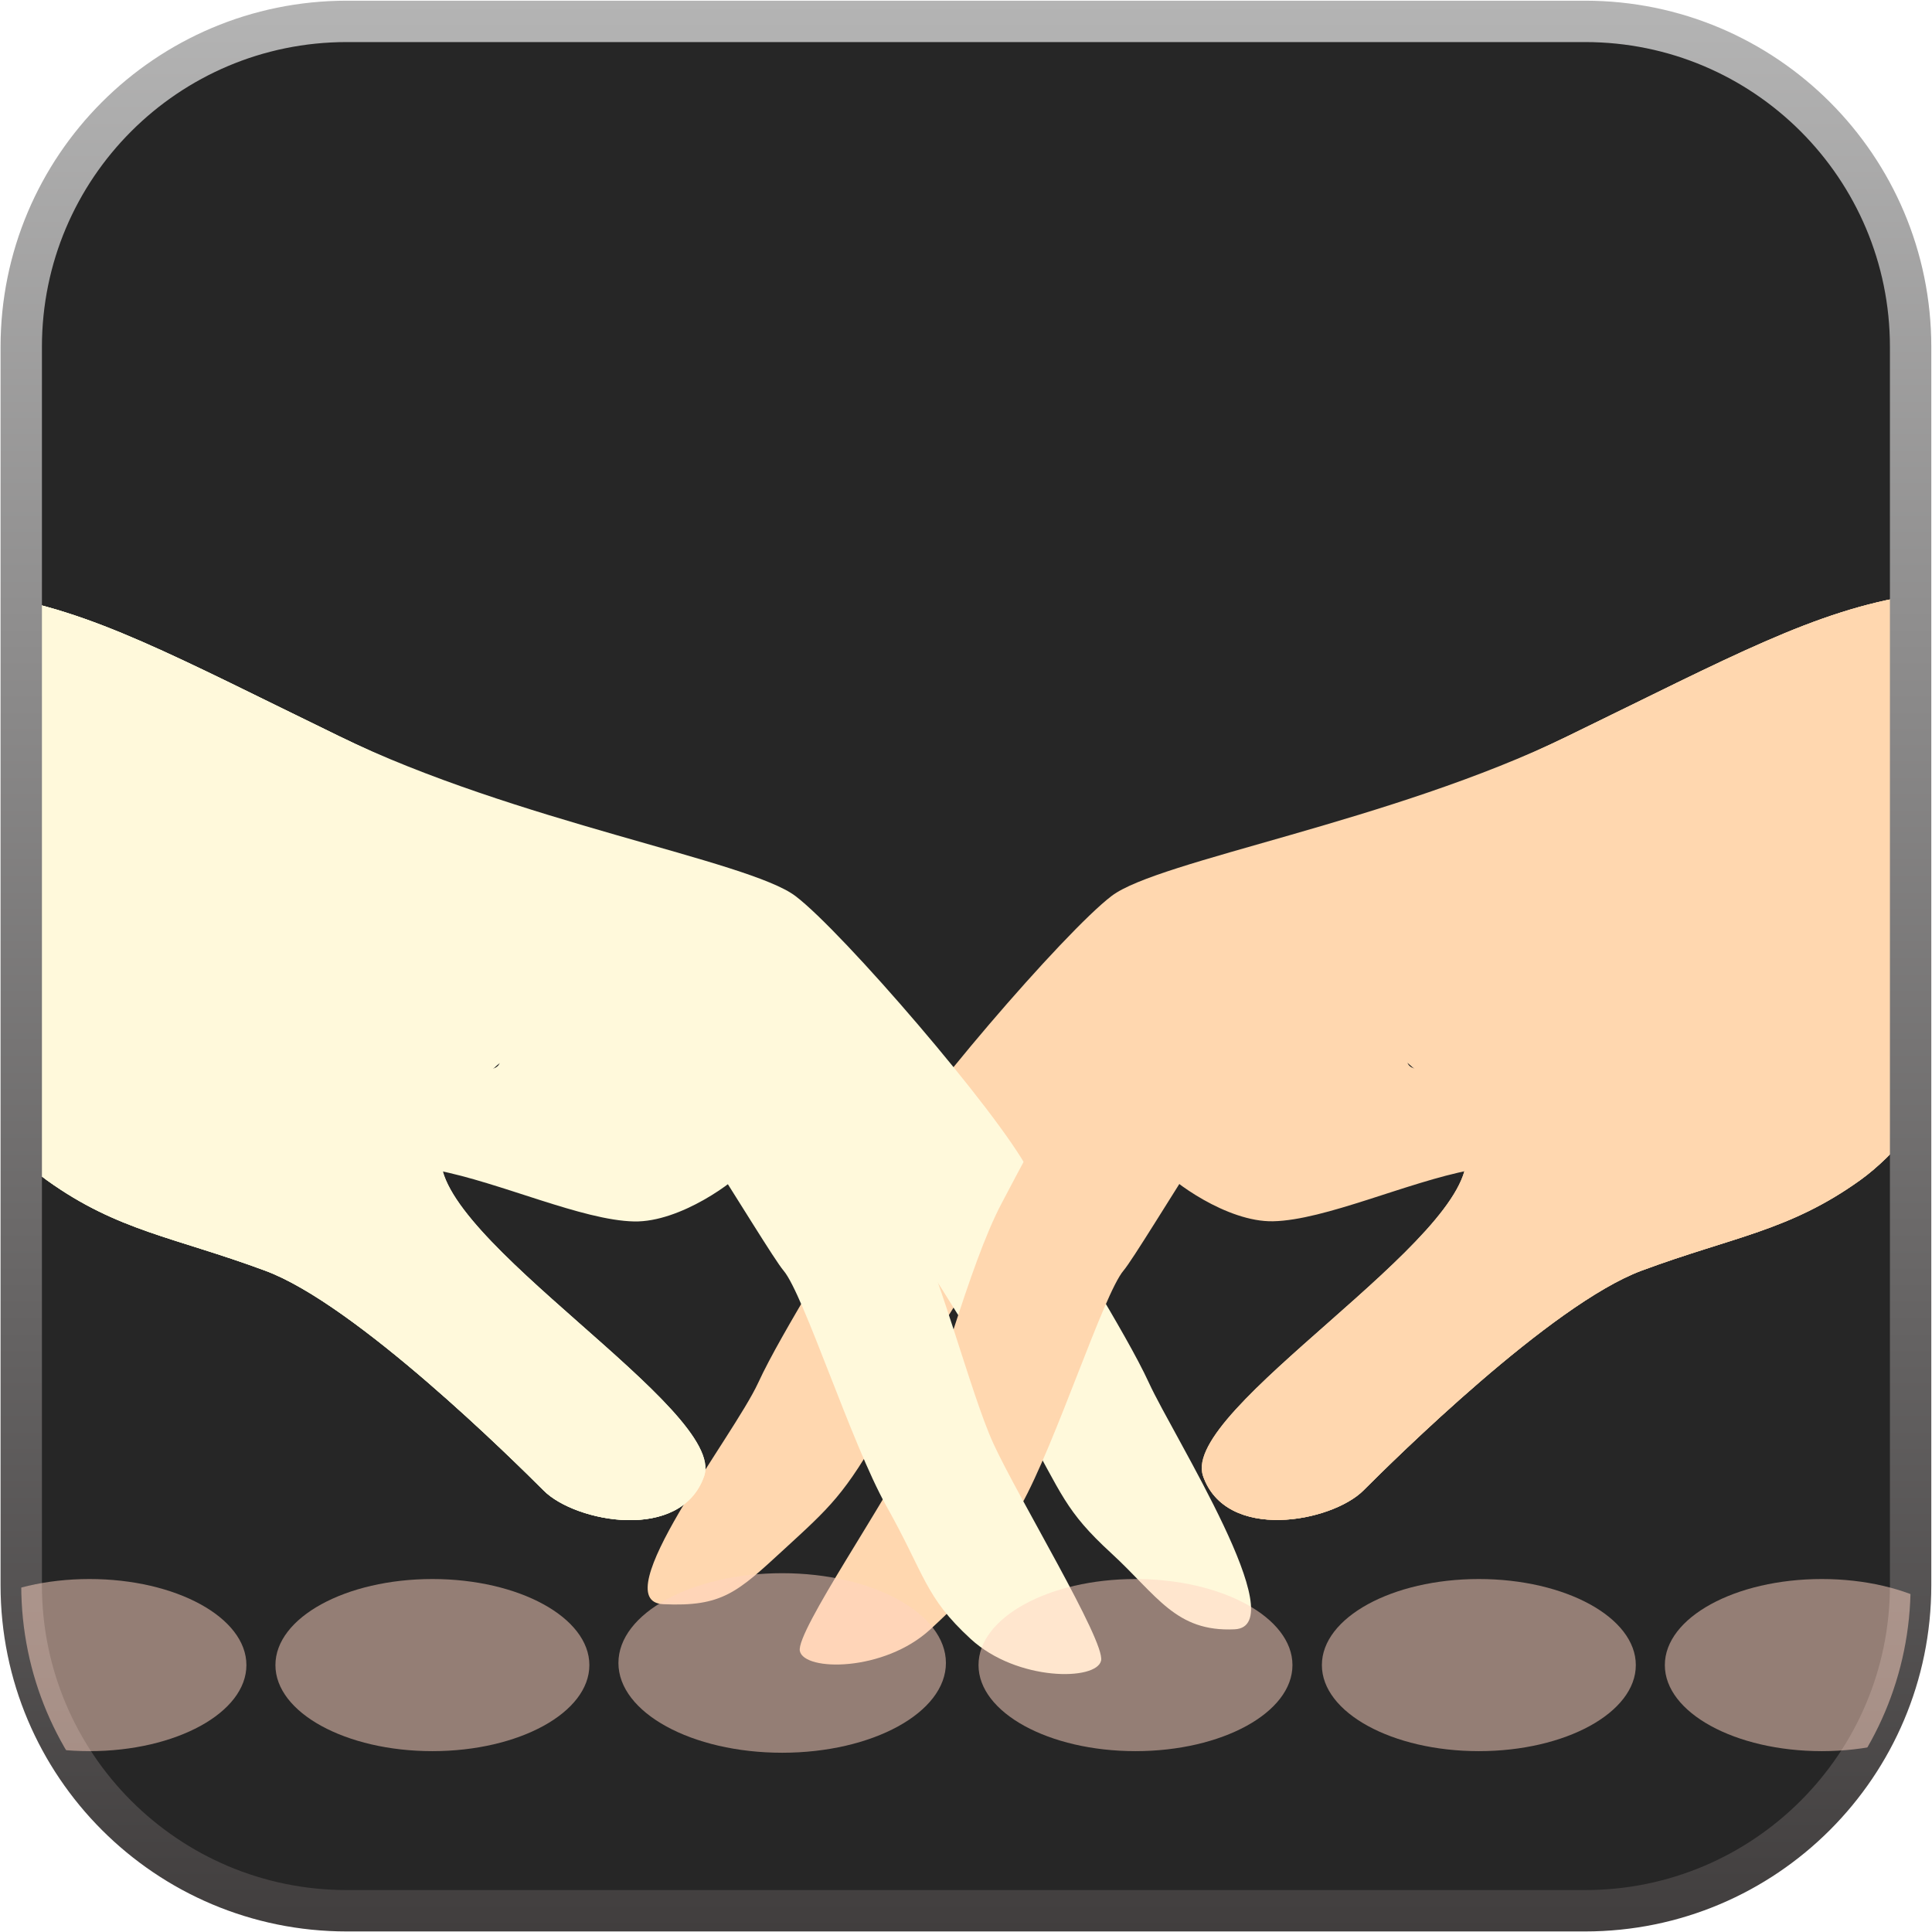
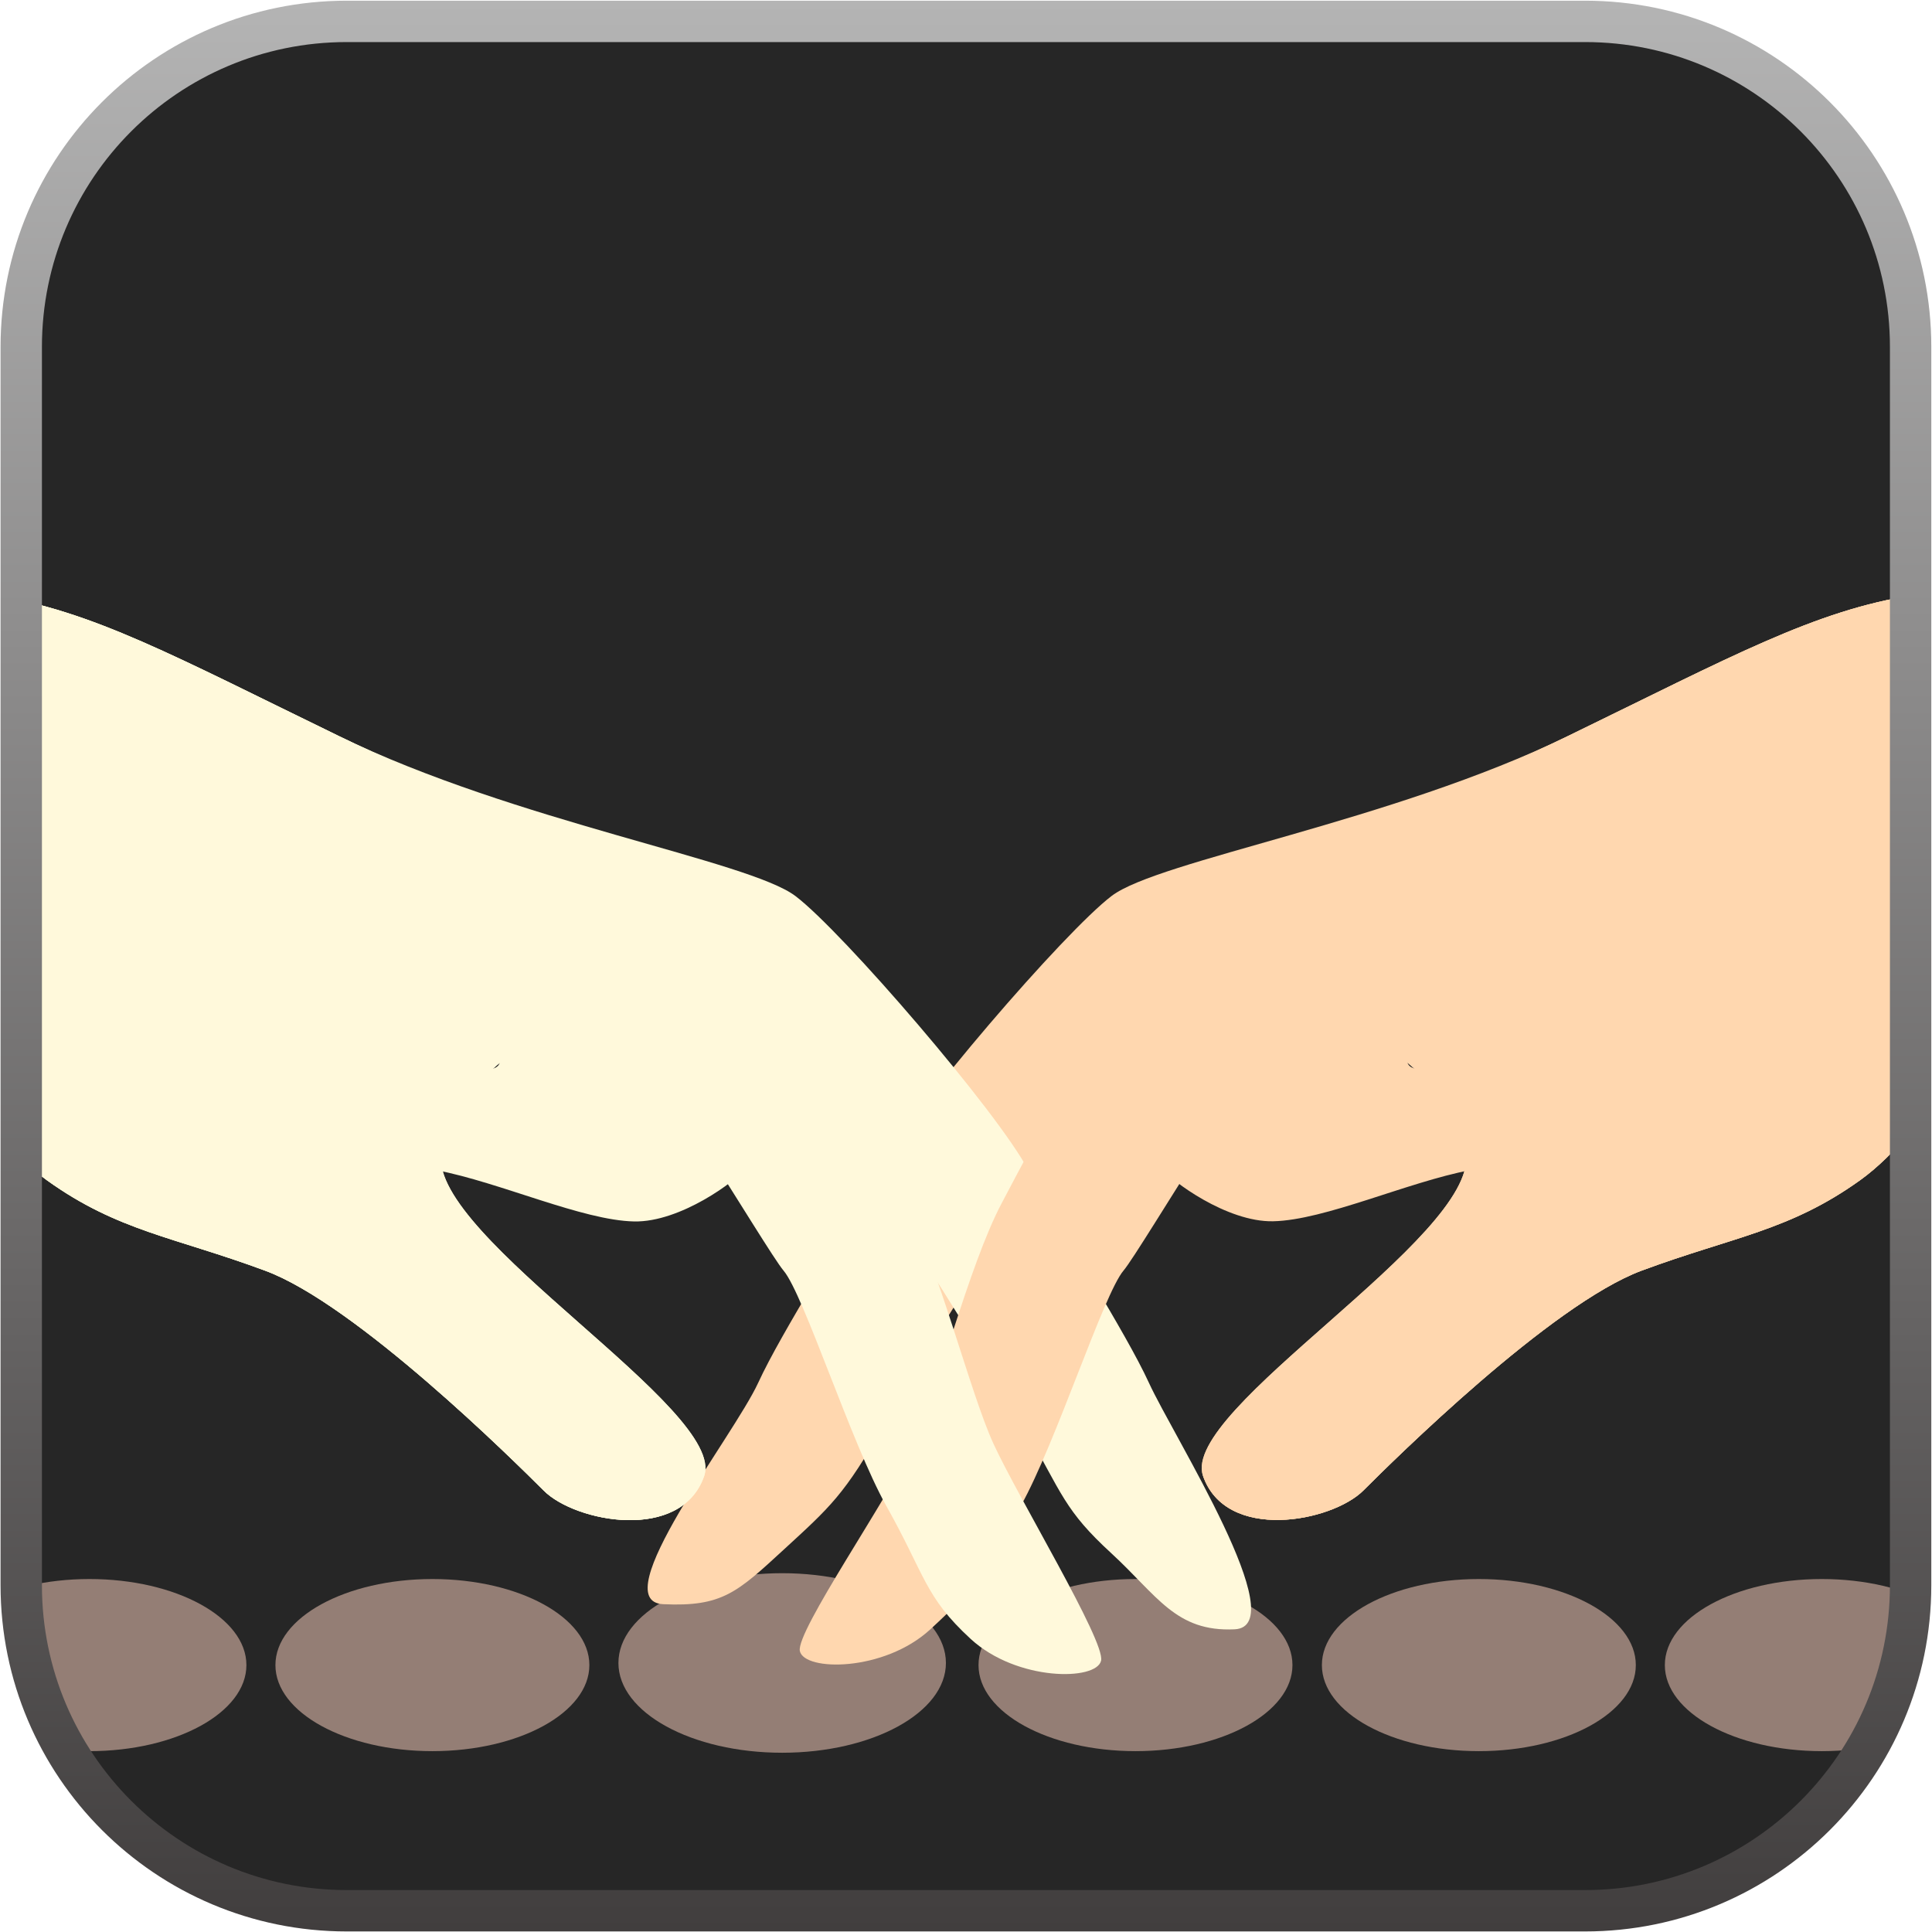
<svg xmlns="http://www.w3.org/2000/svg" xmlns:xlink="http://www.w3.org/1999/xlink" width="169" height="169" id="svg2" version="1.0">
  <defs id="defs4">
    <linearGradient id="linearGradient3239">
      <stop style="stop-color:#000000;stop-opacity:1;" offset="0" id="stop3241" />
      <stop style="stop-color:#8b8b8b;stop-opacity:1;" offset="1" id="stop3243" />
    </linearGradient>
    <linearGradient id="linearGradient3227">
      <stop style="stop-color:#413e3e;stop-opacity:1;" offset="0" id="stop3229" />
      <stop style="stop-color:#b4b4b4;stop-opacity:1;" offset="1" id="stop3231" />
    </linearGradient>
    <linearGradient xlink:href="#linearGradient3239" id="linearGradient3245" x1="126.582" y1="575.039" x2="126.582" y2="406.149" gradientUnits="userSpaceOnUse" />
    <linearGradient xlink:href="#linearGradient3227" id="linearGradient3269" x1="126.582" y1="575.039" x2="126.582" y2="406.149" gradientUnits="userSpaceOnUse" />
-     <linearGradient xlink:href="#linearGradient3239" id="linearGradient2418" gradientUnits="userSpaceOnUse" x1="126.582" y1="575.039" x2="126.582" y2="406.149" />
-     <linearGradient xlink:href="#linearGradient3227" id="linearGradient2421" gradientUnits="userSpaceOnUse" x1="126.582" y1="575.039" x2="126.582" y2="406.149" />
    <clipPath clipPathUnits="userSpaceOnUse" id="clipPath2487">
      <rect style="opacity:1;fill:none;fill-opacity:1;stroke:url(#linearGradient2491);stroke-width:3.619;stroke-linecap:butt;stroke-linejoin:miter;stroke-miterlimit:4;stroke-dasharray:none;stroke-opacity:1" id="rect2489" width="165.271" height="165.271" x="43.946" y="407.958" ry="28.474" />
    </clipPath>
    <linearGradient xlink:href="#linearGradient3239" id="linearGradient2491" gradientUnits="userSpaceOnUse" x1="126.582" y1="575.039" x2="126.582" y2="406.149" />
    <clipPath clipPathUnits="userSpaceOnUse" id="clipPath2493">
      <rect ry="47.993" y="311.092" x="-11.701" height="278.569" width="278.569" id="rect2495" style="opacity:1;fill:none;fill-opacity:1;stroke:url(#linearGradient2497);stroke-width:6.099;stroke-linecap:butt;stroke-linejoin:miter;stroke-miterlimit:4;stroke-dasharray:none;stroke-opacity:1" />
    </clipPath>
    <linearGradient xlink:href="#linearGradient3227" id="linearGradient2497" gradientUnits="userSpaceOnUse" x1="126.582" y1="575.039" x2="126.582" y2="406.149" gradientTransform="matrix(1.685526,0,0,1.685526,-85.77324,-376.5327)" />
  </defs>
  <g id="layer1" transform="translate(-42.08785,-406.0875)">
    <rect style="opacity:1;fill:#262626;fill-opacity:1;stroke:none;stroke-width:3.619;stroke-linecap:butt;stroke-linejoin:miter;stroke-miterlimit:4;stroke-dasharray:none;stroke-opacity:1" id="rect3225" width="165.271" height="165.271" x="43.946" y="407.958" ry="28.474" />
+     <g id="g2431" clip-path="url(#clipPath2487)">
+       <path style="opacity:0.507;fill:#ffd3c2;fill-opacity:1;stroke:none;stroke-width:0;stroke-linecap:butt;stroke-linejoin:miter;stroke-miterlimit:4;stroke-dasharray:none;stroke-opacity:1" id="path3203" d="M 334.145,599.634 A 16.776,7.814 0 1 1 300.593,599.634 A 16.776,7.814 0 1 1 334.145,599.634 z" transform="matrix(0.8184823,0,0,0.9633812,-118.3475,-25.9366)" />
+       <path transform="matrix(0.8538159,0,0,1.00497,-160.4671,-51.0599)" d="M 334.145,599.634 A 16.776,7.814 0 1 1 300.593,599.634 A 16.776,7.814 0 1 1 334.145,599.634 z" id="path3201" style="opacity:0.507;fill:#ffd3c2;fill-opacity:1;stroke:none;stroke-width:0;stroke-linecap:butt;stroke-linejoin:miter;stroke-miterlimit:4;stroke-dasharray:none;stroke-opacity:1" />
+       <path transform="matrix(0.8184823,0,0,0.9633812,-88.31155,-25.9366)" d="M 334.145,599.634 A 16.776,7.814 0 1 1 300.593,599.634 A 16.776,7.814 0 1 1 334.145,599.634 z" id="path3271" style="opacity:0.507;fill:#ffd3c2;fill-opacity:1;stroke:none;stroke-width:0;stroke-linecap:butt;stroke-linejoin:miter;stroke-miterlimit:4;stroke-dasharray:none;stroke-opacity:1" />
+       <path style="opacity:0.507;fill:#ffd3c2;fill-opacity:1;stroke:none;stroke-width:0;stroke-linecap:butt;stroke-linejoin:miter;stroke-miterlimit:4;stroke-dasharray:none;stroke-opacity:1" id="path3273" d="M 334.145,599.634 A 16.776,7.814 0 1 1 300.593,599.634 A 16.776,7.814 0 1 1 334.145,599.634 z" transform="matrix(0.8184823,0,0,0.9633812,-179.8496,-25.9366)" />
+       <path transform="matrix(0.8184823,0,0,0.9633812,-209.8496,-25.9366)" d="M 334.145,599.634 A 16.776,7.814 0 1 1 300.593,599.634 A 16.776,7.814 0 1 1 334.145,599.634 z" id="path2427" style="opacity:0.507;fill:#ffd3c2;fill-opacity:1;stroke:none;stroke-width:0;stroke-linecap:butt;stroke-linejoin:miter;stroke-miterlimit:4;stroke-dasharray:none;stroke-opacity:1" />
+       <path style="opacity:0.507;fill:#ffd3c2;fill-opacity:1;stroke:none;stroke-width:0;stroke-linecap:butt;stroke-linejoin:miter;stroke-miterlimit:4;stroke-dasharray:none;stroke-opacity:1" id="path2429" d="M 334.145,599.634 A 16.776,7.814 0 1 1 300.593,599.634 A 16.776,7.814 0 1 1 334.145,599.634 z" transform="matrix(0.8184823,0,0,0.9633812,-58.31155,-25.9366)" />
+     </g>
    <g id="g3247" clip-path="url(#clipPath2493)" transform="matrix(0.5932865,0,0,0.5932865,50.88811,223.3918)">
      <path style="fill:#fff9db;fill-opacity:1;fill-rule:evenodd;stroke:none;stroke-width:0.482px;stroke-linecap:butt;stroke-linejoin:miter;stroke-opacity:1" d="M -151.777,361.458 C -151.777,361.458 -105.146,374.777 -73.724,382.821 C -42.303,390.865 -30.483,393.435 -15.834,395.701 C -1.186,397.968 11.006,404.742 35.177,416.487 C 61.232,429.147 88.725,436.01 95.68,441.29 C 102.635,446.569 96.311,478.529 95.023,480.274 C 93.735,482.018 85.489,488.166 78.662,488.029 C 71.037,487.876 58.848,482.249 49.599,480.49 C 40.351,478.732 42.066,463.419 52.991,465.298 C 64.711,467.313 54.092,460.275 61.299,459.454 C 63.627,453.766 69.566,457.705 65.554,456.624 C 11.899,469.454 82.003,510.035 88.991,525.563 C 85.612,535.357 70.017,532.388 65.348,527.723 C 60.923,523.301 37.662,500.258 24.304,495.3 C 10.833,490.3 2.567,489.472 -7.904,481.964 C -18.374,474.456 -26.659,456.935 -30.841,456.305 C -35.075,455.667 -166.313,425.776 -166.313,425.776 L -151.777,361.458 z" id="path3169" />
      <path style="fill:#ffd7af;fill-opacity:1;fill-rule:evenodd;stroke:none;stroke-width:0.482px;stroke-linecap:butt;stroke-linejoin:miter;stroke-opacity:1" d="M 403.307,361.43 C 403.307,361.43 356.676,374.749 325.254,382.794 C 293.832,390.838 282.013,393.408 267.364,395.674 C 252.715,397.94 240.524,404.715 216.353,416.459 C 190.298,429.119 162.805,435.983 155.85,441.263 C 148.894,446.542 155.219,478.502 156.507,480.246 C 157.795,481.991 166.041,488.139 172.868,488.002 C 180.492,487.849 192.682,482.222 201.93,480.463 C 211.179,478.705 209.464,463.392 198.539,465.27 C 186.819,467.285 197.437,460.248 190.231,459.427 C 187.903,453.738 181.964,457.678 185.976,456.596 C 239.63,469.427 169.527,510.008 162.539,525.536 C 165.918,535.33 181.513,532.36 186.182,527.695 C 190.607,523.274 213.867,500.231 227.226,495.272 C 240.697,490.273 248.963,489.445 259.433,481.937 C 269.904,474.428 278.189,456.908 282.371,456.278 C 286.604,455.64 417.842,425.749 417.842,425.749 L 403.307,361.43 z" id="path3171" />
      <path style="fill:#ffd7af;fill-opacity:1;fill-rule:evenodd;stroke:none;stroke-width:0.482px;stroke-linecap:butt;stroke-linejoin:miter;stroke-opacity:1" d="M 403.307,361.43 C 403.307,361.43 356.676,374.749 325.254,382.794 C 293.832,390.838 282.013,393.408 267.364,395.674 C 252.715,397.94 240.524,404.715 216.353,416.459 C 190.298,429.119 156.025,434.754 149.07,440.033 C 142.115,445.313 119.311,471.791 114.743,480.444 C 109.872,489.668 100.407,504.289 96.965,511.794 C 93.321,519.741 74.126,544.044 82.955,544.46 C 91.638,544.869 93.872,542.714 100.689,536.447 C 107.507,530.18 109.709,528.33 115.492,518.034 C 120.628,508.89 129.763,493.831 132.728,490.345 C 135.334,487.282 173.091,458.467 177.103,457.386 C 181.115,456.304 199.917,465.799 201.329,478.124 C 202.741,490.45 159.159,515.741 162.539,525.536 C 165.918,535.33 181.513,532.36 186.182,527.695 C 190.607,523.274 213.867,500.231 227.226,495.272 C 240.697,490.273 248.963,489.445 259.433,481.937 C 269.904,474.428 278.189,456.908 282.371,456.278 C 286.604,455.64 417.842,425.749 417.842,425.749 L 403.307,361.43 z" id="path3173" />
      <path style="fill:#fff9db;fill-opacity:1;fill-rule:evenodd;stroke:none;stroke-width:0.482px;stroke-linecap:butt;stroke-linejoin:miter;stroke-opacity:1" d="M -151.777,361.458 C -151.777,361.458 -105.146,374.777 -73.724,382.821 C -42.303,390.865 -30.483,393.435 -15.834,395.701 C -1.186,397.968 11.006,404.742 35.177,416.487 C 61.232,429.147 95.505,434.781 102.46,440.061 C 109.415,445.34 132.218,471.819 136.787,480.471 C 141.658,489.696 151.123,504.316 154.564,511.821 C 158.209,519.768 176.025,547.748 167.196,548.164 C 158.512,548.573 155.819,543.201 149.002,536.934 C 142.184,530.667 141.821,528.357 136.037,518.061 C 130.902,508.917 121.766,493.858 118.802,490.372 C 116.195,487.309 78.438,458.495 74.426,457.413 C 70.414,456.332 51.613,465.826 50.201,478.152 C 48.789,490.477 92.37,515.769 88.991,525.563 C 85.612,535.357 70.017,532.388 65.348,527.723 C 60.923,523.301 37.662,500.258 24.304,495.3 C 10.833,490.3 2.567,489.472 -7.904,481.964 C -18.374,474.456 -26.659,456.935 -30.841,456.305 C -35.075,455.667 -166.313,425.776 -166.313,425.776 L -151.777,361.458 z" id="path3167" />
      <path id="path3175" d="M 403.307,361.43 C 403.307,361.43 356.676,374.749 325.254,382.794 C 293.832,390.838 282.013,393.408 267.364,395.674 C 252.715,397.94 240.524,404.715 216.353,416.459 C 190.298,429.119 167.566,435.12 160.611,440.399 C 153.655,445.679 137.414,476.704 132.845,485.357 C 127.975,494.581 123.341,513.243 119.899,520.748 C 116.255,528.695 102.473,548.495 103.098,551.372 C 103.752,554.381 115.501,554.451 122.318,548.184 C 129.136,541.917 129.901,540.241 135.684,529.944 C 140.819,520.801 147.866,498.744 150.831,495.258 C 153.437,492.195 173.091,458.467 177.103,457.386 C 181.115,456.304 199.917,465.799 201.329,478.124 C 202.741,490.45 159.159,515.741 162.539,525.536 C 165.918,535.33 181.513,532.36 186.182,527.695 C 190.607,523.274 213.867,500.231 227.226,495.272 C 240.697,490.273 248.963,489.445 259.433,481.937 C 269.904,474.428 278.189,456.908 282.371,456.278 C 286.604,455.64 417.842,425.749 417.842,425.749 L 403.307,361.43 z" style="fill:#ffd7af;fill-opacity:1;fill-rule:evenodd;stroke:none;stroke-width:0.482px;stroke-linecap:butt;stroke-linejoin:miter;stroke-opacity:1" />
      <path id="path2383" d="M -151.777,361.458 C -151.777,361.458 -105.146,374.777 -73.724,382.821 C -42.303,390.865 -30.483,393.435 -15.834,395.701 C -1.186,397.968 11.006,404.742 35.177,416.487 C 61.232,429.147 83.964,435.147 90.919,440.426 C 97.874,445.706 114.116,476.732 118.684,485.384 C 123.555,494.609 128.189,513.27 131.631,520.775 C 135.275,528.723 148.137,549.901 147.512,552.778 C 146.858,555.787 135.11,555.857 128.292,549.59 C 121.474,543.323 121.629,540.268 115.846,529.971 C 110.71,520.828 103.664,498.771 100.699,495.285 C 98.093,492.222 78.438,458.495 74.426,457.413 C 70.414,456.332 51.613,465.826 50.201,478.152 C 48.789,490.477 92.37,515.769 88.991,525.563 C 85.612,535.357 70.017,532.388 65.348,527.723 C 60.923,523.301 37.662,500.258 24.304,495.3 C 10.833,490.3 2.567,489.472 -7.904,481.964 C -18.374,474.456 -26.659,456.935 -30.841,456.305 C -35.075,455.667 -166.313,425.776 -166.313,425.776 L -151.777,361.458 z" style="fill:#fff9db;fill-opacity:1;fill-rule:evenodd;stroke:none;stroke-width:0.482px;stroke-linecap:butt;stroke-linejoin:miter;stroke-opacity:1" />
    </g>
    <rect ry="28.474" y="407.958" x="43.946" height="165.271" width="165.271" id="rect3261" style="opacity:1;fill:none;fill-opacity:1;stroke:url(#linearGradient3269);stroke-width:3.619;stroke-linecap:butt;stroke-linejoin:miter;stroke-miterlimit:4;stroke-dasharray:none;stroke-opacity:1" />
-     <g id="g2431" clip-path="url(#clipPath2487)">
-       <path style="opacity:0.507;fill:#ffd3c2;fill-opacity:1;stroke:none;stroke-width:0;stroke-linecap:butt;stroke-linejoin:miter;stroke-miterlimit:4;stroke-dasharray:none;stroke-opacity:1" id="path3203" d="M 334.145,599.634 A 16.776,7.814 0 1 1 300.593,599.634 A 16.776,7.814 0 1 1 334.145,599.634 z" transform="matrix(0.8184823,0,0,0.9633812,-118.3475,-25.9366)" />
-       <path transform="matrix(0.8538159,0,0,1.00497,-160.4671,-51.0599)" d="M 334.145,599.634 A 16.776,7.814 0 1 1 300.593,599.634 A 16.776,7.814 0 1 1 334.145,599.634 z" id="path3201" style="opacity:0.507;fill:#ffd3c2;fill-opacity:1;stroke:none;stroke-width:0;stroke-linecap:butt;stroke-linejoin:miter;stroke-miterlimit:4;stroke-dasharray:none;stroke-opacity:1" />
-       <path transform="matrix(0.8184823,0,0,0.9633812,-88.31155,-25.9366)" d="M 334.145,599.634 A 16.776,7.814 0 1 1 300.593,599.634 A 16.776,7.814 0 1 1 334.145,599.634 z" id="path3271" style="opacity:0.507;fill:#ffd3c2;fill-opacity:1;stroke:none;stroke-width:0;stroke-linecap:butt;stroke-linejoin:miter;stroke-miterlimit:4;stroke-dasharray:none;stroke-opacity:1" />
-       <path style="opacity:0.507;fill:#ffd3c2;fill-opacity:1;stroke:none;stroke-width:0;stroke-linecap:butt;stroke-linejoin:miter;stroke-miterlimit:4;stroke-dasharray:none;stroke-opacity:1" id="path3273" d="M 334.145,599.634 A 16.776,7.814 0 1 1 300.593,599.634 A 16.776,7.814 0 1 1 334.145,599.634 z" transform="matrix(0.8184823,0,0,0.9633812,-179.8496,-25.9366)" />
-       <path transform="matrix(0.8184823,0,0,0.9633812,-209.8496,-25.9366)" d="M 334.145,599.634 A 16.776,7.814 0 1 1 300.593,599.634 A 16.776,7.814 0 1 1 334.145,599.634 z" id="path2427" style="opacity:0.507;fill:#ffd3c2;fill-opacity:1;stroke:none;stroke-width:0;stroke-linecap:butt;stroke-linejoin:miter;stroke-miterlimit:4;stroke-dasharray:none;stroke-opacity:1" />
-       <path style="opacity:0.507;fill:#ffd3c2;fill-opacity:1;stroke:none;stroke-width:0;stroke-linecap:butt;stroke-linejoin:miter;stroke-miterlimit:4;stroke-dasharray:none;stroke-opacity:1" id="path2429" d="M 334.145,599.634 A 16.776,7.814 0 1 1 300.593,599.634 A 16.776,7.814 0 1 1 334.145,599.634 z" transform="matrix(0.8184823,0,0,0.9633812,-58.31155,-25.9366)" />
-     </g>
  </g>
</svg>
